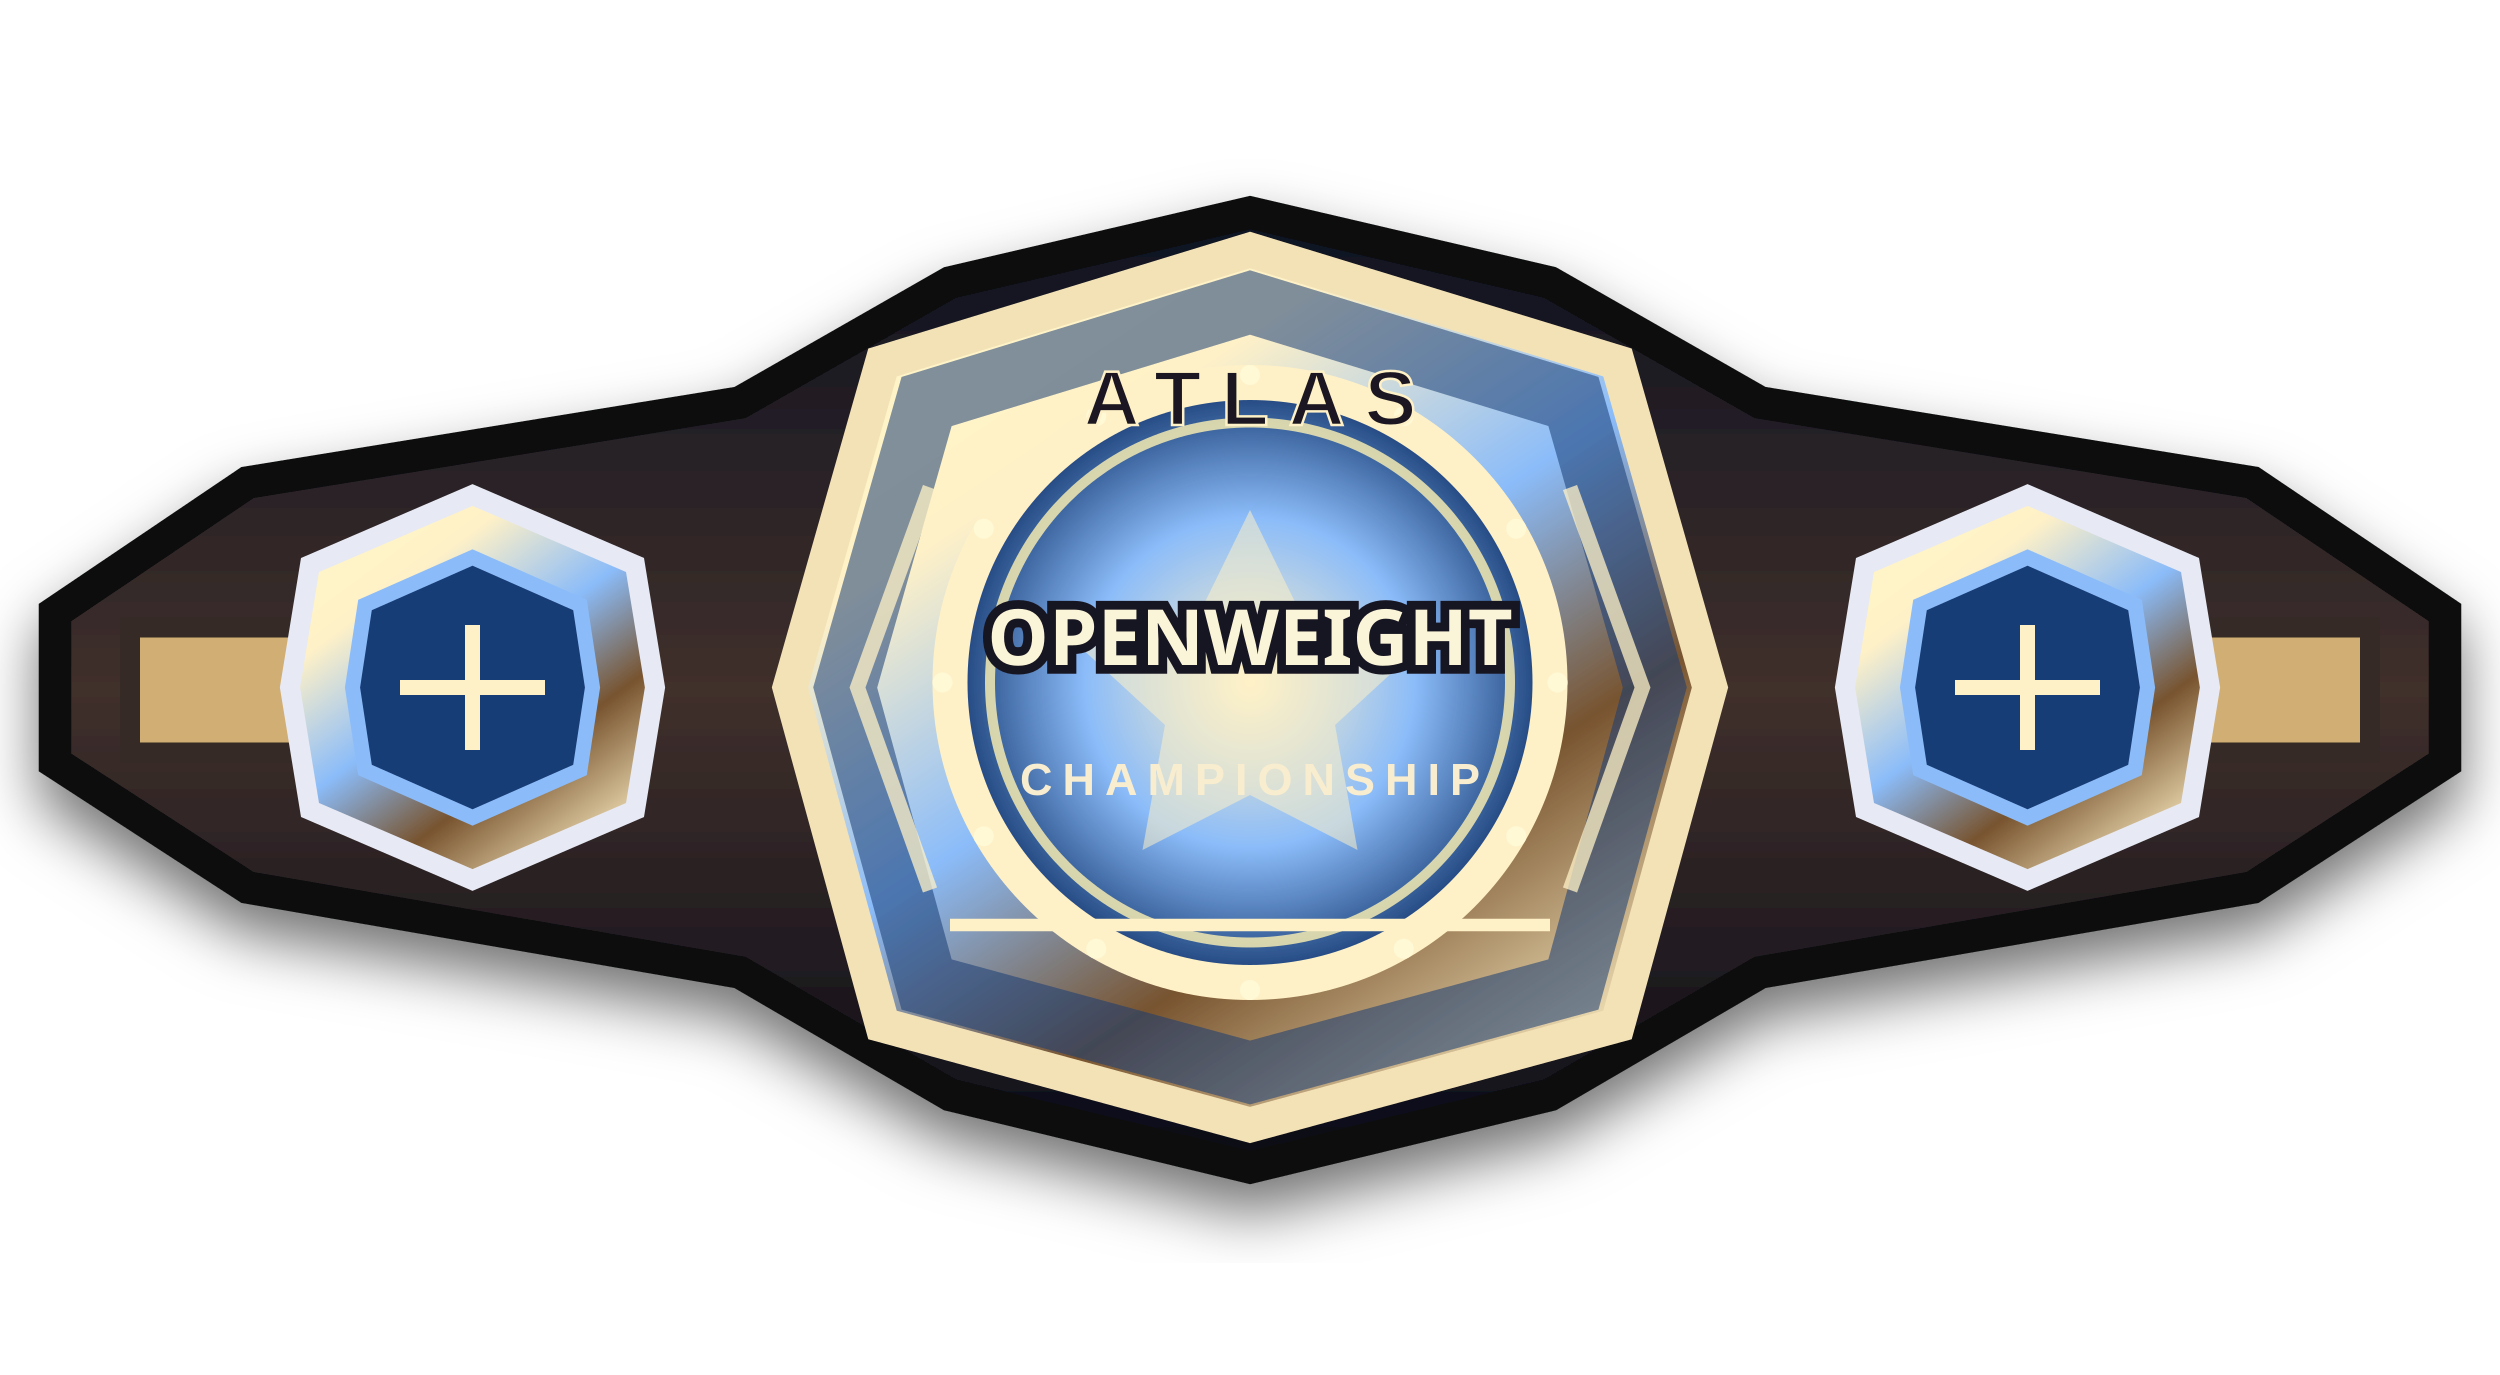
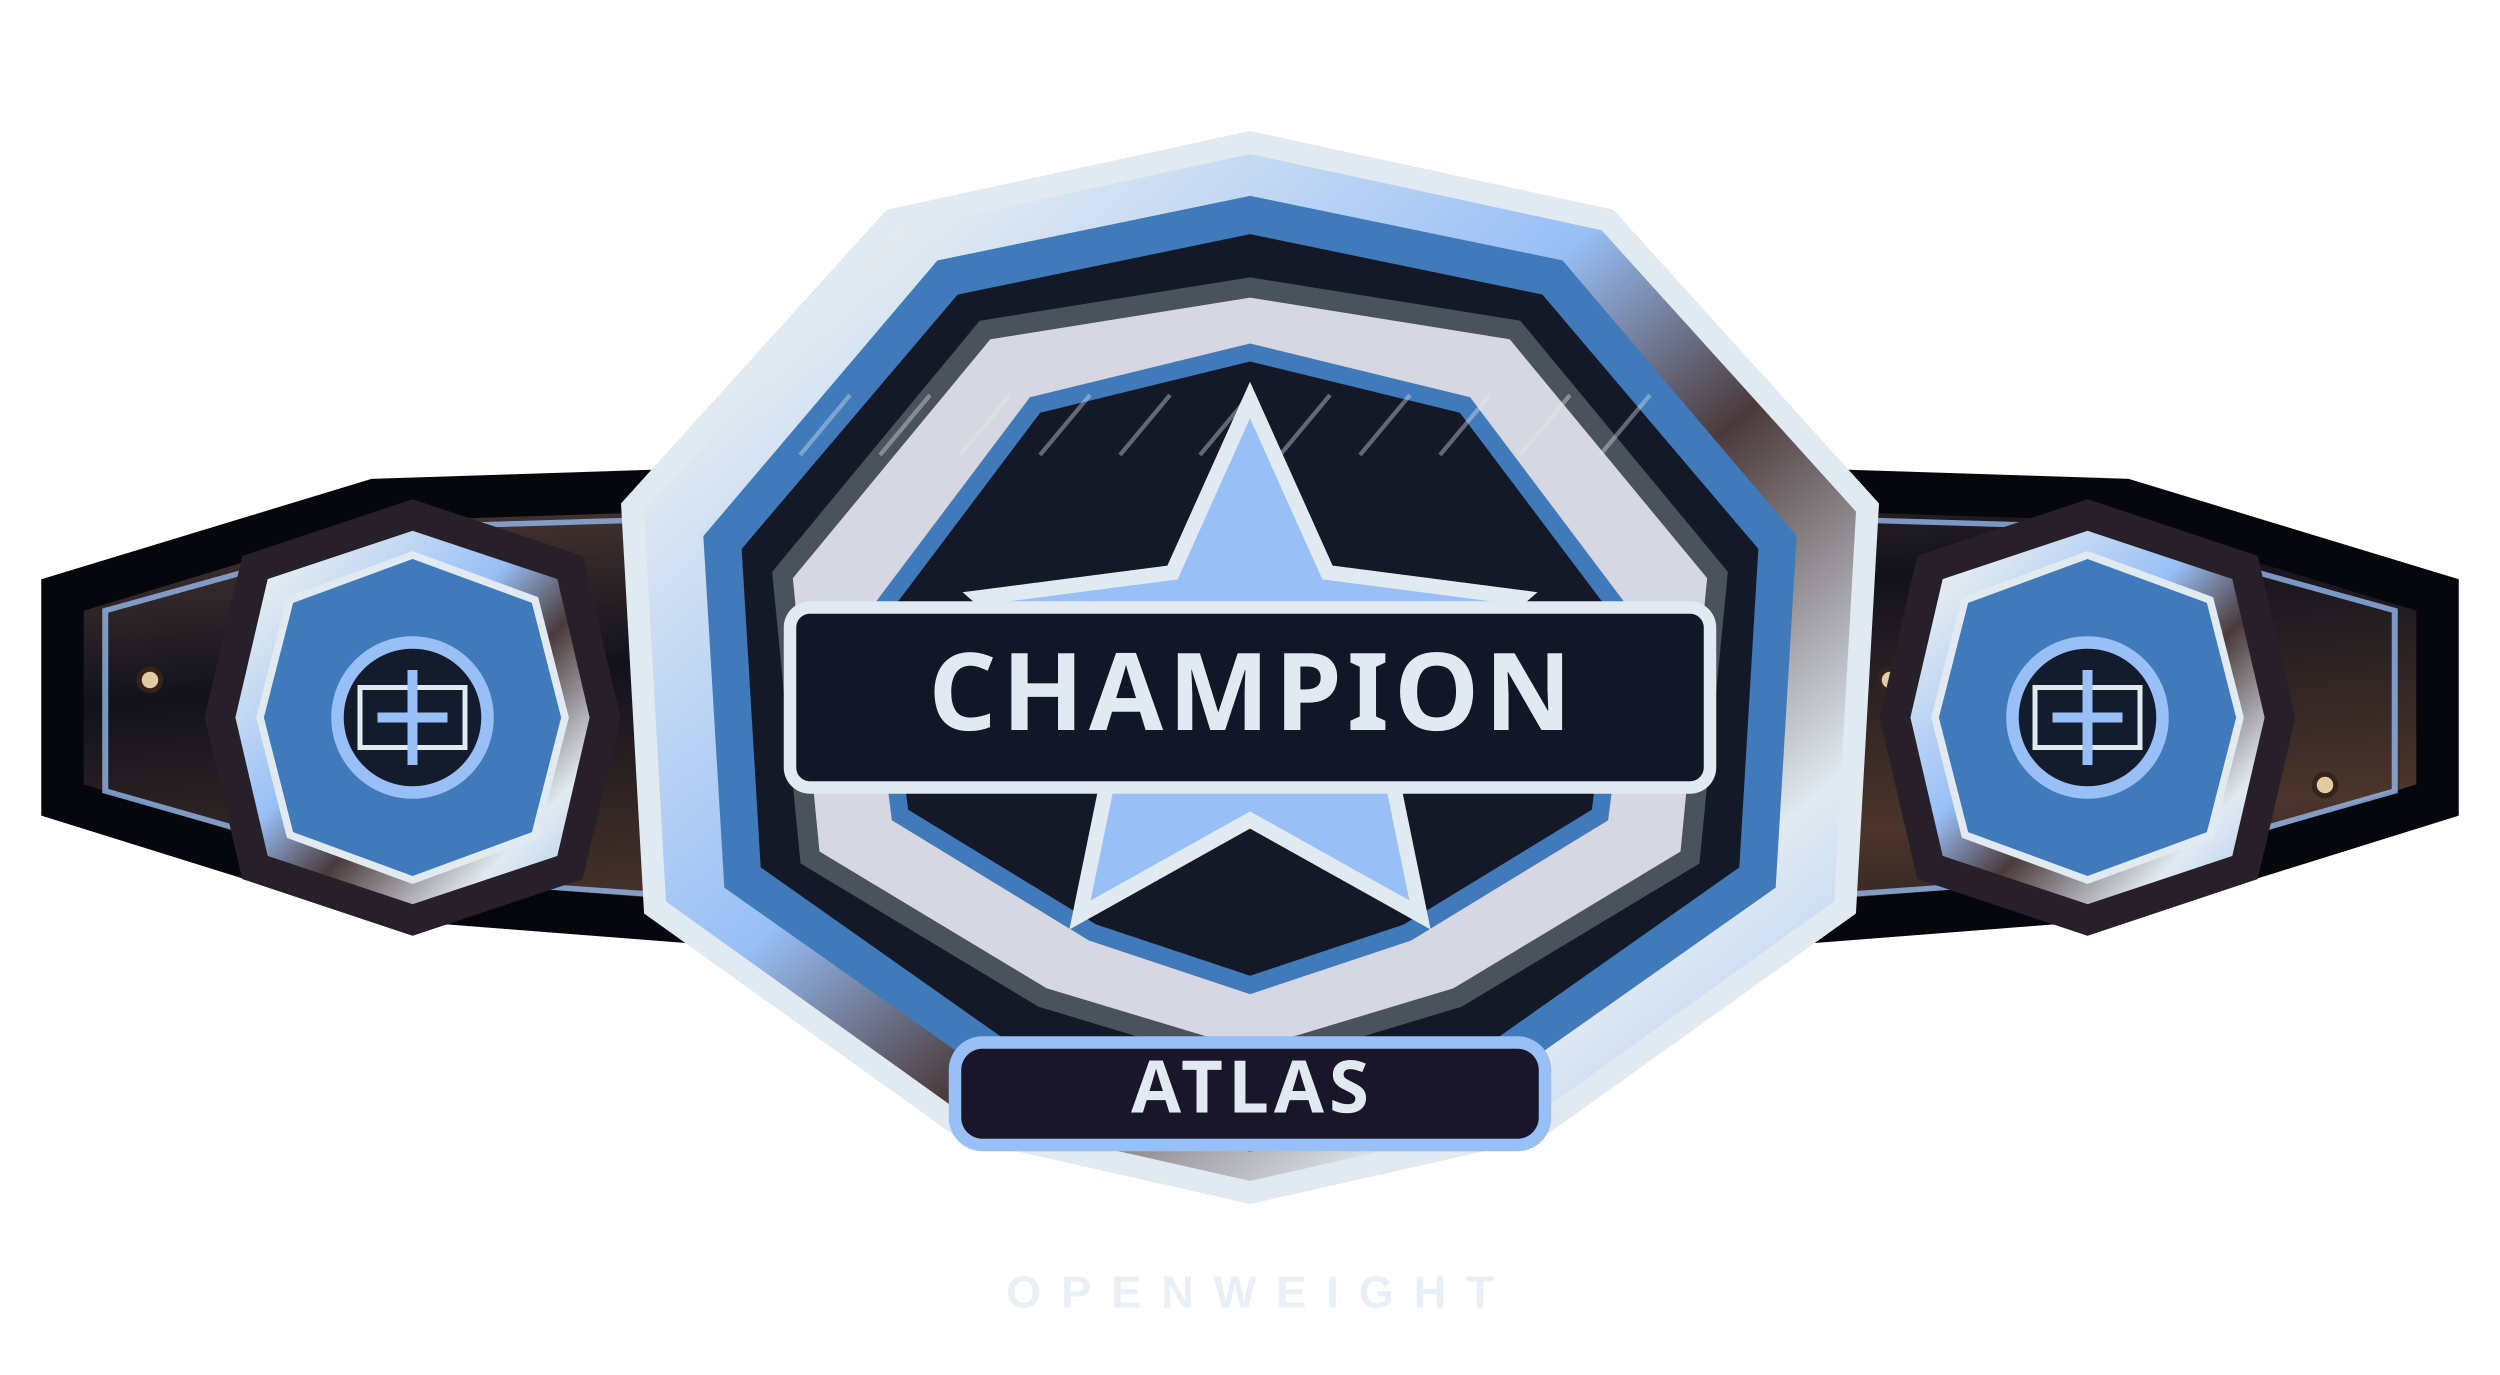
- <svg xmlns="http://www.w3.org/2000/svg" viewBox="0 0 1000 550" width="1000" height="550" role="img" aria-label="ATLAS OPENWEIGHT championship belt art">
+ <svg xmlns="http://www.w3.org/2000/svg" width="1000" height="550" viewBox="0 0 1000 550" role="img" aria-label="ATLAS DIVISION CHAMPIONSHIP illustration">
  <defs>
-     <linearGradient id="leather" x1="0" y1="0" x2="0" y2="1">
-       <stop stop-color="#0d1220" />
-       <stop offset=".5" stop-color="#40302b" />
-       <stop offset="1" stop-color="#090c18" />
+     <linearGradient id="leather" x1="0" x2=".2" y1="0" y2="1">
+       <stop stop-color="#151323" />
+       <stop offset=".25" stop-color="#4b3832" />
+       <stop offset=".46" stop-color="#12121c" />
+       <stop offset=".75" stop-color="#4b352b" />
+       <stop offset="1" stop-color="#111017" />
    </linearGradient>
-     <linearGradient id="gold" x1=".1" y1="0" x2=".8" y2="1">
-       <stop stop-color="#fff7c9" />
-       <stop offset=".25" stop-color="#fff1c7" />
-       <stop offset=".5" stop-color="#8bbcf9" />
-       <stop offset=".72" stop-color="#78542f" />
-       <stop offset="1" stop-color="#fff1c7" />
+     <linearGradient id="metal" x1="0" x2="1" y1="0" y2="1">
+       <stop stop-color="#fbf5df" />
+       <stop offset=".16" stop-color="#e1eaf1" />
+       <stop offset=".43" stop-color="#98bff6" />
+       <stop offset=".58" stop-color="#4b3a3b" />
+       <stop offset=".79" stop-color="#e1eaf1" />
+       <stop offset="1" stop-color="#98bff6" />
    </linearGradient>
-     <radialGradient id="face">
-       <stop stop-color="#fff1c7" />
-       <stop offset=".55" stop-color="#8bbcf9" />
-       <stop offset="1" stop-color="#183c74" />
+     <radialGradient id="plate">
+       <stop stop-color="#e1eaf1" />
+       <stop offset=".4" stop-color="#98bff6" />
+       <stop offset=".78" stop-color="#417aba" />
+       <stop offset="1" stop-color="#252436" />
    </radialGradient>
-     <filter id="shadow">
-       <feDropShadow dx="0" dy="12" stdDeviation="12" flood-opacity=".55" />
-     </filter>
  </defs>
-   <g filter="url(#shadow)">
-     <path d="M22 245 99 193 296 161 380 113 500 85 620 113 704 161 901 193 978 245 978 305 901 355 704 389 620 438 500 467 380 438 296 389 99 355 22 305Z" fill="url(#leather)" stroke="#07090c" stroke-width="13" />
-     <path d="M52 251h92v50H52zM856 251h92v50h-92z" fill="#d1ae73" stroke="#342b25" stroke-width="8" />
-     <g transform="translate(189 275)">
-       <path d="M0-77L65 -49 73 0 65 49 0 77 -65 49 -73 0 -65 -49Z" fill="url(#gold)" stroke="#e7e9f4" stroke-width="8" />
-       <path d="M0 -52L43 -33 48 0 43 33 0 52 -43 33 -48 0 -43 -33Z" fill="#183c74" stroke="#8bbcf9" stroke-width="6" />
-       <path d="M-29 0H29M0-25V25" stroke="#fff1c7" stroke-width="6" />
-     </g>
-     <g transform="translate(811 275)">
-       <path d="M0-77L65 -49 73 0 65 49 0 77 -65 49 -73 0 -65 -49Z" fill="url(#gold)" stroke="#e7e9f4" stroke-width="8" />
-       <path d="M0 -52L43 -33 48 0 43 33 0 52 -43 33 -48 0 -43 -33Z" fill="#183c74" stroke="#8bbcf9" stroke-width="6" />
-       <path d="M-29 0H29M0-25V25" stroke="#fff1c7" stroke-width="6" />
-     </g>
-     <path d="M500 100L647 145 684 275 647 410 500 450 353 410 316 275 353 145Z" fill="url(#gold)" stroke="#f4e2b7" stroke-width="14" />
-     <path d="M500 100L647 145 684 275 647 410 500 450 353 410 316 275 353 145Z" fill="none" stroke="#183c74" stroke-width="28" opacity=".55" transform="translate(500 275) scale(.88) translate(-500 -275)" />
-     <circle cx="500" cy="273" r="120" fill="url(#face)" stroke="#fff1c7" stroke-width="14" />
-     <circle cx="500" cy="273" r="104" fill="none" stroke="#fff3b2" stroke-width="4" opacity=".8" />
-     <circle cx="623.0" cy="273.0" r="4" fill="#fff9d6" />
-     <circle cx="606.5" cy="334.5" r="4" fill="#fff9d6" />
-     <circle cx="561.5" cy="379.5" r="4" fill="#fff9d6" />
-     <circle cx="500.0" cy="396.0" r="4" fill="#fff9d6" />
-     <circle cx="438.5" cy="379.5" r="4" fill="#fff9d6" />
-     <circle cx="393.5" cy="334.5" r="4" fill="#fff9d6" />
-     <circle cx="377.0" cy="273.0" r="4" fill="#fff9d6" />
-     <circle cx="393.5" cy="211.5" r="4" fill="#fff9d6" />
-     <circle cx="438.5" cy="166.5" r="4" fill="#fff9d6" />
-     <circle cx="500.0" cy="150.0" r="4" fill="#fff9d6" />
-     <circle cx="561.5" cy="166.5" r="4" fill="#fff9d6" />
-     <circle cx="606.5" cy="211.5" r="4" fill="#fff9d6" />
-     <path d="M500 204l22 45 49 7 -37 34 9 50 -43 -22 -43 22 9 -50 -37 -34 49 -7Z" fill="#fff1c7" opacity="0.53" />
-     <text x="500" y="170" text-anchor="middle" font-family="Arial,sans-serif" font-size="31" font-weight="900" letter-spacing="8" fill="#1c1820" stroke="#fff1c7" stroke-width="1">ATLAS</text>
-     <text x="500" y="266" text-anchor="middle" textLength="232" lengthAdjust="spacingAndGlyphs" font-family="Impact,'Arial Black',sans-serif" font-size="31" font-weight="1000" fill="#faf5d8" stroke="#191622" stroke-width="7" paint-order="stroke">OPENWEIGHT</text>
-     <text x="500" y="318" text-anchor="middle" font-family="Arial,sans-serif" font-size="18" font-weight="900" letter-spacing="4" fill="#f8edcf">CHAMPIONSHIP</text>
-     <path d="M380 370h240" stroke="#fff1c7" stroke-width="5" />
-     <path d="M372 195l-29 80 29 81M628 195l29 80 -29 81" fill="none" stroke="#fff1c7" stroke-width="6" opacity=".75" />
+   <path d="M25 238 150 200 304 195 391 133 500 118 609 133 696 195 850 200 975 238 975 320 850 359 696 371 609 449 500 460 391 449 304 371 150 359 25 320Z" fill="url(#leather)" stroke="#05070d" stroke-width="17" />
+   <path d="M25 238 150 200 304 195 391 133 500 118 609 133 696 195 850 200 975 238 975 320 850 359 696 371 609 449 500 460 391 449 304 371 150 359 25 320Z" fill="none" stroke="#98bff6" stroke-width="2.5" opacity=".76" transform="translate(500 290) scale(.964 .88) translate(-500 -290)" />
+   <circle cx="60" cy="272" r="4.3" fill="#e2cca3" stroke="#33231a" stroke-width="2" />
+   <circle cx="118" cy="314" r="4.3" fill="#e2cca3" stroke="#33231a" stroke-width="2" />
+   <circle cx="176" cy="272" r="4.3" fill="#e2cca3" stroke="#33231a" stroke-width="2" />
+   <circle cx="234" cy="314" r="4.3" fill="#e2cca3" stroke="#33231a" stroke-width="2" />
+   <circle cx="292" cy="272" r="4.3" fill="#e2cca3" stroke="#33231a" stroke-width="2" />
+   <circle cx="350" cy="314" r="4.3" fill="#e2cca3" stroke="#33231a" stroke-width="2" />
+   <circle cx="408" cy="272" r="4.3" fill="#e2cca3" stroke="#33231a" stroke-width="2" />
+   <circle cx="466" cy="314" r="4.3" fill="#e2cca3" stroke="#33231a" stroke-width="2" />
+   <circle cx="524" cy="272" r="4.3" fill="#e2cca3" stroke="#33231a" stroke-width="2" />
+   <circle cx="582" cy="314" r="4.3" fill="#e2cca3" stroke="#33231a" stroke-width="2" />
+   <circle cx="640" cy="272" r="4.3" fill="#e2cca3" stroke="#33231a" stroke-width="2" />
+   <circle cx="698" cy="314" r="4.3" fill="#e2cca3" stroke="#33231a" stroke-width="2" />
+   <circle cx="756" cy="272" r="4.3" fill="#e2cca3" stroke="#33231a" stroke-width="2" />
+   <circle cx="814" cy="314" r="4.3" fill="#e2cca3" stroke="#33231a" stroke-width="2" />
+   <circle cx="872" cy="272" r="4.3" fill="#e2cca3" stroke="#33231a" stroke-width="2" />
+   <circle cx="930" cy="314" r="4.3" fill="#e2cca3" stroke="#33231a" stroke-width="2" />
+   <g transform="translate(165 287)">
+     <path d="M0 -81 63 -60 77 0 63 60 0 81 -63 60 -77 0 -63 -60Z" fill="url(#metal)" stroke="#272028" stroke-width="12" />
+     <path d="M0 -65 49 -47 61 0 49 47 0 65 -49 47 -61 0 -49 -47Z" fill="#417aba" stroke="#e1eaf1" stroke-width="3" />
+     <circle r="30" fill="#141b2c" stroke="#98bff6" stroke-width="5" />
+     <path d="M-21 -12H21V12H-21Z" fill="none" stroke="#e1eaf1" stroke-width="2" />
+     <path d="M0 -19V19M-14 0H14" stroke="#98bff6" stroke-width="4" />
  </g>
+   <g transform="translate(835 287)">
+     <path d="M0 -81 63 -60 77 0 63 60 0 81 -63 60 -77 0 -63 -60Z" fill="url(#metal)" stroke="#272028" stroke-width="12" />
+     <path d="M0 -65 49 -47 61 0 49 47 0 65 -49 47 -61 0 -49 -47Z" fill="#417aba" stroke="#e1eaf1" stroke-width="3" />
+     <circle r="30" fill="#141b2c" stroke="#98bff6" stroke-width="5" />
+     <path d="M-21 -12H21V12H-21Z" fill="none" stroke="#e1eaf1" stroke-width="2" />
+     <path d="M0 -19V19M-14 0H14" stroke="#98bff6" stroke-width="4" />
+   </g>
+   <path d="M500 57 643 88 747 203 738 363 615 451 500 477 385 451 262 363 253 203 357 88Z" fill="url(#metal)" stroke="#e1eaf1" stroke-width="9" />
+   <path d="M500 86 621 111 711 217 703 351 598 425 500 453 402 425 297 351 289 217 379 111Z" fill="#141928" stroke="#417aba" stroke-width="15" />
+   <path d="M500 115 606 132 687 230 676 343 583 399 500 424 417 399 324 343 313 230 394 132Z" fill="#d6d7e0" stroke="#4a525c" stroke-width="8" />
+   <path d="M500 141 586 162 650 247 640 326 563 373 500 394 437 373 360 326 350 247 414 162Z" fill="#141827" stroke="#417aba" stroke-width="7" />
+   <path d="M500 160l31 69 77 10 -56 49 16 78 -68 -38 -68 38 16 -78 -56 -49 77 -10Z" fill="#98bff6" stroke="#e1eaf1" stroke-width="6" />
+   <path d="M345 280h310" stroke="#e1eaf1" stroke-width="7" />
+   <rect x="316" y="243" width="368" height="72" rx="8" fill="#111726" stroke="#e1eaf1" stroke-width="5" />
+   <text x="500" y="292" text-anchor="middle" font-family="Impact,'Arial Black',sans-serif" font-size="43" font-weight="1000" textLength="295" lengthAdjust="spacingAndGlyphs" letter-spacing="2" fill="#e1eaf1">CHAMPION</text>
+   <path d="M340 158l-20 24" stroke="#e1eaf1" stroke-width="1.7" opacity=".38" />
+   <path d="M372 158l-20 24" stroke="#e1eaf1" stroke-width="1.7" opacity=".38" />
+   <path d="M404 158l-20 24" stroke="#e1eaf1" stroke-width="1.7" opacity=".38" />
+   <path d="M436 158l-20 24" stroke="#e1eaf1" stroke-width="1.7" opacity=".38" />
+   <path d="M468 158l-20 24" stroke="#e1eaf1" stroke-width="1.7" opacity=".38" />
+   <path d="M500 158l-20 24" stroke="#e1eaf1" stroke-width="1.7" opacity=".38" />
+   <path d="M532 158l-20 24" stroke="#e1eaf1" stroke-width="1.7" opacity=".38" />
+   <path d="M564 158l-20 24" stroke="#e1eaf1" stroke-width="1.7" opacity=".38" />
+   <path d="M596 158l-20 24" stroke="#e1eaf1" stroke-width="1.7" opacity=".38" />
+   <path d="M628 158l-20 24" stroke="#e1eaf1" stroke-width="1.7" opacity=".38" />
+   <path d="M660 158l-20 24" stroke="#e1eaf1" stroke-width="1.7" opacity=".38" />
+   <rect x="382" y="417" width="236" height="41" rx="11" fill="#181628" stroke="#98bff6" stroke-width="5" />
+   <text x="500" y="445" text-anchor="middle" font-family="Impact,'Arial Black',sans-serif" font-size="29" textLength="190" lengthAdjust="spacingAndGlyphs" font-weight="1000" letter-spacing="2" fill="#e1eaf1">ATLAS</text>
+   <text x="500" y="523" text-anchor="middle" fill="#e1eaf1" opacity=".73" font-family="Arial,sans-serif" font-size="18" letter-spacing="8" font-weight="900">OPENWEIGHT</text>
</svg>
